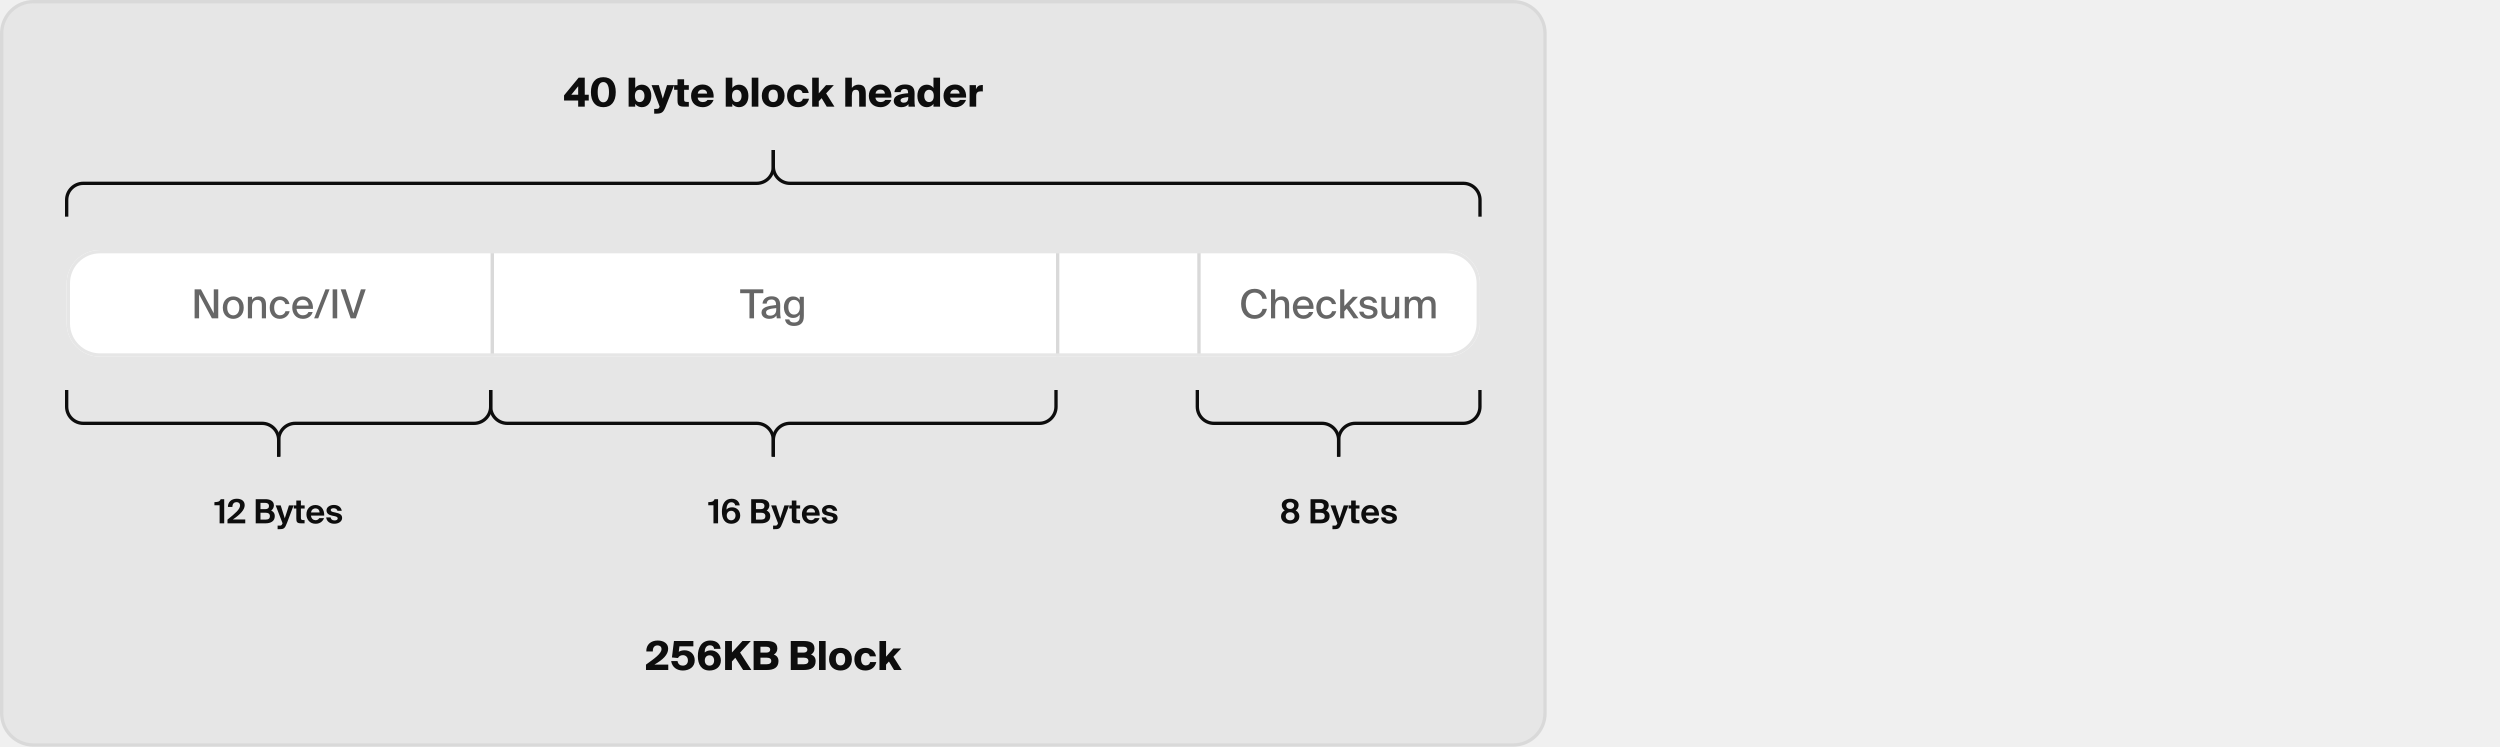
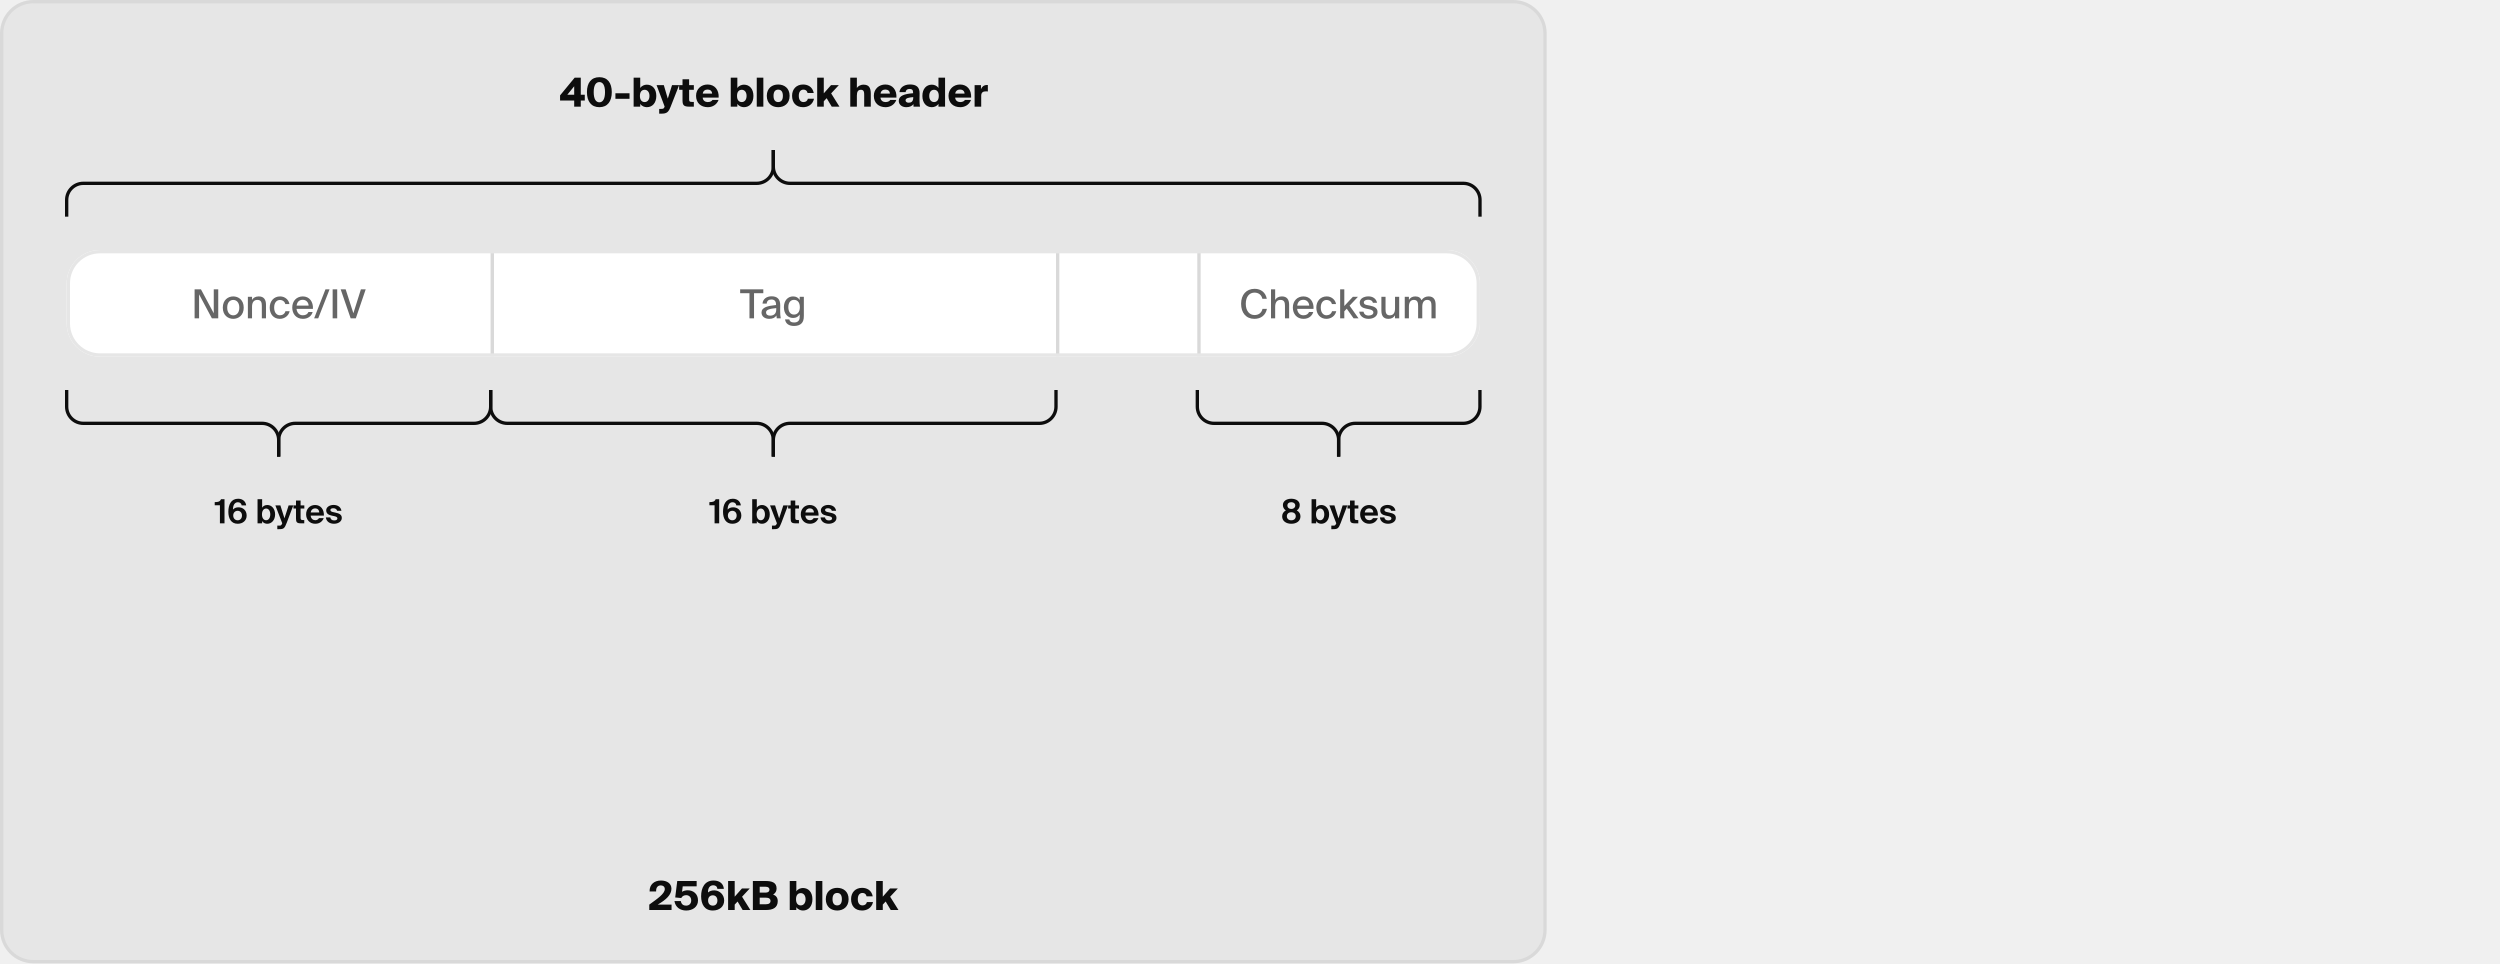
- <svg xmlns="http://www.w3.org/2000/svg" width="750" height="224" viewBox="0 0 750 224" fill="none">
-   <path d="M10 0.5H454C459.247 0.5 463.5 4.753 463.5 10V214C463.5 219.247 459.247 223.5 454 223.5H10C4.753 223.5 0.5 219.247 0.5 214V10L0.513 9.511C0.767 4.491 4.917 0.5 10 0.5Z" fill="#FAFAFA" />
-   <path d="M10 0.5H454C459.247 0.5 463.5 4.753 463.5 10V214C463.5 219.247 459.247 223.5 454 223.5H10C4.753 223.5 0.5 219.247 0.5 214V10L0.513 9.511C0.767 4.491 4.917 0.5 10 0.5Z" fill="#E6E6E6" />
-   <path d="M10 0.5H454C459.247 0.5 463.5 4.753 463.5 10V214C463.5 219.247 459.247 223.5 454 223.5H10C4.753 223.5 0.5 219.247 0.5 214V10L0.513 9.511C0.767 4.491 4.917 0.5 10 0.5Z" stroke="#D9D9D9" />
-   <g clip-path="url(#clip0_10207_6563)">
-     <path d="M173.449 25.88L171.385 28.424H173.449V25.88ZM176.629 28.424V30.164H175.429V32H173.449V30.164H169.213V28.616L173.593 23.3H175.429V28.424H176.629ZM181.007 32.156C178.559 32.156 177.275 30.416 177.275 27.632C177.275 24.86 178.559 23.156 181.007 23.156C183.443 23.156 184.727 24.86 184.727 27.632C184.727 30.416 183.443 32.156 181.007 32.156ZM181.007 30.692C182.015 30.692 182.699 29.744 182.699 27.632C182.699 25.532 182.015 24.62 181.007 24.62C179.987 24.62 179.303 25.532 179.303 27.632C179.303 29.744 179.987 30.692 181.007 30.692ZM191.899 26.936C191.119 26.936 190.471 27.44 190.471 28.772C190.471 30.104 191.119 30.62 191.899 30.62C192.691 30.62 193.339 29.972 193.339 28.772C193.339 27.572 192.691 26.936 191.899 26.936ZM190.567 23.3V26.42C190.987 25.712 191.851 25.4 192.547 25.4C194.215 25.4 195.391 26.66 195.391 28.772C195.391 30.884 194.215 32.156 192.547 32.156C191.851 32.156 190.987 31.844 190.567 31.136V32H188.587V23.3H190.567ZM196.889 34.1H196.253V32.672H196.649C197.465 32.672 197.633 32.612 197.825 32.132L197.885 31.964L195.473 25.544H197.645L198.833 29.588L200.105 25.544H202.229L199.697 32C199.049 33.644 198.569 34.1 196.889 34.1ZM203.254 25.544V23.78H205.234V25.544H206.65V26.948H205.234V29.84C205.234 30.452 205.426 30.572 206.086 30.572H206.65V32H205.39C203.794 32 203.254 31.688 203.254 30.188V26.948H202.234V25.544H203.254ZM212.248 29.972H214.072C213.496 31.496 212.14 32.156 210.856 32.156C208.756 32.156 207.316 30.884 207.316 28.736C207.316 26.672 208.888 25.352 210.772 25.352C212.92 25.352 214.228 26.972 214.096 29.276H209.308C209.368 30.188 210.076 30.62 210.796 30.62C211.552 30.62 212.02 30.356 212.248 29.972ZM210.772 26.864C210.064 26.864 209.44 27.224 209.332 28.076H212.128C212.092 27.26 211.528 26.864 210.772 26.864ZM221.032 26.936C220.252 26.936 219.604 27.44 219.604 28.772C219.604 30.104 220.252 30.62 221.032 30.62C221.824 30.62 222.472 29.972 222.472 28.772C222.472 27.572 221.824 26.936 221.032 26.936ZM219.7 23.3V26.42C220.12 25.712 220.984 25.4 221.68 25.4C223.348 25.4 224.524 26.66 224.524 28.772C224.524 30.884 223.348 32.156 221.68 32.156C220.984 32.156 220.12 31.844 219.7 31.136V32H217.72V23.3H219.7ZM227.504 23.3V32H225.524V23.3H227.504ZM231.959 26.888C231.179 26.888 230.555 27.368 230.555 28.748C230.555 30.104 231.155 30.62 231.959 30.62C232.763 30.62 233.363 30.104 233.363 28.748C233.363 27.368 232.739 26.888 231.959 26.888ZM231.959 25.352C233.747 25.352 235.379 26.408 235.379 28.748C235.379 31.088 233.747 32.156 231.959 32.156C230.171 32.156 228.539 31.088 228.539 28.748C228.539 26.408 230.171 25.352 231.959 25.352ZM239.421 25.352C240.765 25.352 242.241 25.964 242.625 27.908H240.777C240.597 27.152 240.129 26.888 239.541 26.888C238.833 26.888 238.137 27.368 238.137 28.748C238.137 30.152 238.833 30.62 239.541 30.62C240.273 30.62 240.717 30.236 240.861 29.624H242.709C242.265 31.544 240.717 32.156 239.421 32.156C237.297 32.156 236.121 30.788 236.121 28.736C236.121 26.684 237.465 25.352 239.421 25.352ZM243.653 23.3H245.633V28.004L247.805 25.544H250.145L247.841 28.016L250.337 32H248.021L246.497 29.456L245.633 30.38V32H243.653V23.3ZM255.559 23.3V26.396C255.847 25.916 256.543 25.4 257.563 25.4C259.219 25.4 259.735 26.372 259.735 28.124V32H257.755V28.616C257.755 27.692 257.731 26.936 256.771 26.936C255.919 26.936 255.559 27.488 255.559 28.688V32H253.579V23.3H255.559ZM265.58 29.972H267.404C266.828 31.496 265.472 32.156 264.188 32.156C262.088 32.156 260.648 30.884 260.648 28.736C260.648 26.672 262.22 25.352 264.104 25.352C266.252 25.352 267.56 26.972 267.428 29.276H262.64C262.7 30.188 263.408 30.62 264.128 30.62C264.884 30.62 265.352 30.356 265.58 29.972ZM264.104 26.864C263.396 26.864 262.772 27.224 262.664 28.076H265.46C265.424 27.26 264.86 26.864 264.104 26.864ZM272.422 27.968V27.716C272.422 26.948 272.05 26.684 271.33 26.684C270.694 26.684 270.262 27.008 270.178 27.632H268.33C268.426 26.42 269.578 25.34 271.498 25.34C273.358 25.34 274.414 26.096 274.378 28.052L274.354 29.456V30.128C274.354 30.836 274.402 31.592 274.498 32H272.554L272.53 31.22C272.05 31.904 271.282 32.156 270.358 32.156C269.134 32.156 268.126 31.436 268.126 30.26C268.126 28.676 269.914 28.16 272.422 27.968ZM272.47 29.288V29.132C271.09 29.264 270.166 29.42 270.166 30.116C270.166 30.536 270.562 30.812 271.078 30.812C271.87 30.812 272.47 30.476 272.47 29.288ZM280.038 23.3H282.018V32H280.038V31.136C279.618 31.844 278.754 32.156 278.058 32.156C276.39 32.156 275.214 30.884 275.214 28.772C275.214 26.66 276.39 25.4 278.058 25.4C278.754 25.4 279.618 25.712 280.038 26.42V23.3ZM278.706 26.936C277.914 26.936 277.266 27.572 277.266 28.772C277.266 29.972 277.914 30.62 278.706 30.62C279.486 30.62 280.134 30.104 280.134 28.772C280.134 27.44 279.486 26.936 278.706 26.936ZM287.986 29.972H289.81C289.234 31.496 287.878 32.156 286.594 32.156C284.494 32.156 283.054 30.884 283.054 28.736C283.054 26.672 284.626 25.352 286.51 25.352C288.658 25.352 289.966 26.972 289.834 29.276H285.046C285.106 30.188 285.814 30.62 286.534 30.62C287.29 30.62 287.758 30.356 287.986 29.972ZM286.51 26.864C285.802 26.864 285.178 27.224 285.07 28.076H287.866C287.83 27.26 287.266 26.864 286.51 26.864ZM294.852 25.508V27.44C294.624 27.404 294.492 27.404 294.312 27.404C293.352 27.404 292.86 27.752 292.86 28.76V32H290.88V25.544H292.788V26.768C293.088 26 293.628 25.532 294.552 25.496H294.696C294.756 25.496 294.804 25.496 294.852 25.508Z" fill="#0D0D0D" />
+ <svg xmlns="http://www.w3.org/2000/svg" width="750" height="289" viewBox="0 0 750 289" fill="none">
+   <path d="M10 0.5H454C459.247 0.5 463.5 4.753 463.5 10V279C463.5 284.247 459.247 288.5 454 288.5H10C4.753 288.5 0.5 284.247 0.5 279V10C0.5 4.753 4.753 0.5 10 0.5Z" fill="#FAFAFA" />
+   <path d="M10 0.5H454C459.247 0.5 463.5 4.753 463.5 10V279C463.5 284.247 459.247 288.5 454 288.5H10C4.753 288.5 0.5 284.247 0.5 279V10C0.5 4.753 4.753 0.5 10 0.5Z" fill="#E6E6E6" />
+   <path d="M10 0.5H454C459.247 0.5 463.5 4.753 463.5 10V279C463.5 284.247 459.247 288.5 454 288.5H10C4.753 288.5 0.5 284.247 0.5 279V10C0.5 4.753 4.753 0.5 10 0.5Z" stroke="#D9D9D9" />
+   <g clip-path="url(#clip0_10215_21602)">
+     <path d="M172.256 25.88L170.192 28.424H172.256V25.88ZM175.436 28.424V30.164H174.236V32H172.256V30.164H168.02V28.616L172.4 23.3H174.236V28.424H175.436ZM179.814 32.156C177.366 32.156 176.082 30.416 176.082 27.632C176.082 24.86 177.366 23.156 179.814 23.156C182.25 23.156 183.534 24.86 183.534 27.632C183.534 30.416 182.25 32.156 179.814 32.156ZM179.814 30.692C180.822 30.692 181.506 29.744 181.506 27.632C181.506 25.532 180.822 24.62 179.814 24.62C178.794 24.62 178.11 25.532 178.11 27.632C178.11 29.744 178.794 30.692 179.814 30.692ZM188.859 29.648H184.623V27.98H188.859V29.648ZM193.401 26.936C192.621 26.936 191.973 27.44 191.973 28.772C191.973 30.104 192.621 30.62 193.401 30.62C194.193 30.62 194.841 29.972 194.841 28.772C194.841 27.572 194.193 26.936 193.401 26.936ZM192.069 23.3V26.42C192.489 25.712 193.353 25.4 194.049 25.4C195.717 25.4 196.893 26.66 196.893 28.772C196.893 30.884 195.717 32.156 194.049 32.156C193.353 32.156 192.489 31.844 192.069 31.136V32H190.089V23.3H192.069ZM198.391 34.1H197.755V32.672H198.151C198.967 32.672 199.135 32.612 199.327 32.132L199.387 31.964L196.975 25.544H199.147L200.335 29.588L201.607 25.544H203.731L201.199 32C200.551 33.644 200.071 34.1 198.391 34.1ZM204.756 25.544V23.78H206.736V25.544H208.152V26.948H206.736V29.84C206.736 30.452 206.928 30.572 207.588 30.572H208.152V32H206.892C205.296 32 204.756 31.688 204.756 30.188V26.948H203.736V25.544H204.756ZM213.75 29.972H215.574C214.998 31.496 213.642 32.156 212.358 32.156C210.258 32.156 208.818 30.884 208.818 28.736C208.818 26.672 210.39 25.352 212.274 25.352C214.422 25.352 215.73 26.972 215.598 29.276H210.81C210.87 30.188 211.578 30.62 212.298 30.62C213.054 30.62 213.522 30.356 213.75 29.972ZM212.274 26.864C211.566 26.864 210.942 27.224 210.834 28.076H213.63C213.594 27.26 213.03 26.864 212.274 26.864ZM222.534 26.936C221.754 26.936 221.106 27.44 221.106 28.772C221.106 30.104 221.754 30.62 222.534 30.62C223.326 30.62 223.974 29.972 223.974 28.772C223.974 27.572 223.326 26.936 222.534 26.936ZM221.202 23.3V26.42C221.622 25.712 222.486 25.4 223.182 25.4C224.85 25.4 226.026 26.66 226.026 28.772C226.026 30.884 224.85 32.156 223.182 32.156C222.486 32.156 221.622 31.844 221.202 31.136V32H219.222V23.3H221.202ZM229.006 23.3V32H227.026V23.3H229.006ZM233.461 26.888C232.681 26.888 232.057 27.368 232.057 28.748C232.057 30.104 232.657 30.62 233.461 30.62C234.265 30.62 234.865 30.104 234.865 28.748C234.865 27.368 234.241 26.888 233.461 26.888ZM233.461 25.352C235.249 25.352 236.881 26.408 236.881 28.748C236.881 31.088 235.249 32.156 233.461 32.156C231.673 32.156 230.041 31.088 230.041 28.748C230.041 26.408 231.673 25.352 233.461 25.352ZM240.923 25.352C242.267 25.352 243.743 25.964 244.127 27.908H242.279C242.099 27.152 241.631 26.888 241.043 26.888C240.335 26.888 239.639 27.368 239.639 28.748C239.639 30.152 240.335 30.62 241.043 30.62C241.775 30.62 242.219 30.236 242.363 29.624H244.211C243.767 31.544 242.219 32.156 240.923 32.156C238.799 32.156 237.623 30.788 237.623 28.736C237.623 26.684 238.967 25.352 240.923 25.352ZM245.155 23.3H247.135V28.004L249.307 25.544H251.647L249.343 28.016L251.839 32H249.523L247.999 29.456L247.135 30.38V32H245.155V23.3ZM257.061 23.3V26.396C257.349 25.916 258.045 25.4 259.065 25.4C260.721 25.4 261.237 26.372 261.237 28.124V32H259.257V28.616C259.257 27.692 259.233 26.936 258.273 26.936C257.421 26.936 257.061 27.488 257.061 28.688V32H255.081V23.3H257.061ZM267.082 29.972H268.906C268.33 31.496 266.974 32.156 265.69 32.156C263.59 32.156 262.15 30.884 262.15 28.736C262.15 26.672 263.722 25.352 265.606 25.352C267.754 25.352 269.062 26.972 268.93 29.276H264.142C264.202 30.188 264.91 30.62 265.63 30.62C266.386 30.62 266.854 30.356 267.082 29.972ZM265.606 26.864C264.898 26.864 264.274 27.224 264.166 28.076H266.962C266.926 27.26 266.362 26.864 265.606 26.864ZM273.924 27.968V27.716C273.924 26.948 273.552 26.684 272.832 26.684C272.196 26.684 271.764 27.008 271.68 27.632H269.832C269.928 26.42 271.08 25.34 273 25.34C274.86 25.34 275.916 26.096 275.88 28.052L275.856 29.456V30.128C275.856 30.836 275.904 31.592 276 32H274.056L274.032 31.22C273.552 31.904 272.784 32.156 271.86 32.156C270.636 32.156 269.628 31.436 269.628 30.26C269.628 28.676 271.416 28.16 273.924 27.968ZM273.972 29.288V29.132C272.592 29.264 271.668 29.42 271.668 30.116C271.668 30.536 272.064 30.812 272.58 30.812C273.372 30.812 273.972 30.476 273.972 29.288ZM281.54 23.3H283.52V32H281.54V31.136C281.12 31.844 280.256 32.156 279.56 32.156C277.892 32.156 276.716 30.884 276.716 28.772C276.716 26.66 277.892 25.4 279.56 25.4C280.256 25.4 281.12 25.712 281.54 26.42V23.3ZM280.208 26.936C279.416 26.936 278.768 27.572 278.768 28.772C278.768 29.972 279.416 30.62 280.208 30.62C280.988 30.62 281.636 30.104 281.636 28.772C281.636 27.44 280.988 26.936 280.208 26.936ZM289.488 29.972H291.312C290.736 31.496 289.38 32.156 288.096 32.156C285.996 32.156 284.556 30.884 284.556 28.736C284.556 26.672 286.128 25.352 288.012 25.352C290.16 25.352 291.468 26.972 291.336 29.276H286.548C286.608 30.188 287.316 30.62 288.036 30.62C288.792 30.62 289.26 30.356 289.488 29.972ZM288.012 26.864C287.304 26.864 286.68 27.224 286.572 28.076H289.368C289.332 27.26 288.768 26.864 288.012 26.864ZM296.354 25.508V27.44C296.126 27.404 295.994 27.404 295.814 27.404C294.854 27.404 294.362 27.752 294.362 28.76V32H292.382V25.544H294.29V26.768C294.59 26 295.13 25.532 296.054 25.496H296.198C296.258 25.496 296.306 25.496 296.354 25.508Z" fill="#0D0D0D" />
  </g>
  <path d="M444 65V60C444 57.239 441.761 55 439 55L237 55C234.239 55 232 52.761 232 50V45" stroke="#0D0D0D" stroke-miterlimit="10" />
  <path d="M20 65V60C20 57.239 22.239 55 25 55L227 55C229.761 55 232 52.761 232 50V45" stroke="#0D0D0D" stroke-miterlimit="10" />
-   <g clip-path="url(#clip1_10207_6563)">
+   <g clip-path="url(#clip1_10215_21602)">
    <rect width="127.2" height="32" transform="translate(20 75)" fill="white" />
-     <path d="M65.474 95.5H63.566L59.726 88.3V95.5H58.382V86.8H60.29L64.13 93.988V86.8H65.474V95.5ZM68.162 92.296C68.162 93.88 69.038 94.6 69.974 94.6C70.934 94.6 71.798 93.868 71.798 92.296C71.798 90.7 70.934 89.98 69.974 89.98C69.038 89.98 68.162 90.664 68.162 92.296ZM69.974 88.924C71.51 88.924 73.118 89.956 73.118 92.296C73.118 94.624 71.51 95.656 69.974 95.656C68.45 95.656 66.842 94.624 66.842 92.296C66.842 89.956 68.45 88.924 69.974 88.924ZM75.611 89.044V89.98C75.983 89.344 76.631 88.924 77.639 88.924C79.199 88.924 79.799 89.932 79.799 91.432V95.5H78.551V91.768C78.551 90.844 78.407 89.968 77.219 89.968C76.127 89.968 75.611 90.736 75.611 92.032V95.5H74.363V89.044H75.611ZM84.035 88.924C85.511 88.924 86.639 89.968 86.832 91.228H85.584C85.451 90.496 84.791 89.992 83.975 89.992C83.076 89.992 82.248 90.7 82.248 92.272C82.248 93.868 83.076 94.588 83.975 94.588C84.779 94.588 85.451 94.12 85.632 93.352H86.891C86.627 94.708 85.379 95.656 83.951 95.656C82.079 95.656 80.915 94.24 80.915 92.284C80.915 90.376 82.127 88.924 84.035 88.924ZM90.845 94.588C91.757 94.588 92.261 94.216 92.537 93.604H93.797C93.509 94.672 92.525 95.656 90.893 95.656C88.817 95.656 87.677 94.132 87.677 92.26C87.677 90.256 89.021 88.924 90.857 88.924C92.849 88.924 94.013 90.556 93.881 92.656H88.961C89.093 93.856 89.825 94.588 90.845 94.588ZM90.845 89.944C89.873 89.944 89.165 90.436 88.985 91.672H92.585C92.549 90.724 91.865 89.944 90.845 89.944ZM95.466 95.5H94.242L97.638 86.8H98.874L95.466 95.5ZM101.164 86.8V95.5H99.796V86.8H101.164ZM102.201 86.8H103.701L106.017 93.976L108.273 86.8H109.713L106.749 95.5H105.201L102.201 86.8Z" fill="#666666" />
-     <mask id="path-9-inside-1_10207_6563" fill="white">
-       <path d="M147.199 75H316.799V107H147.199V75Z" />
+     <path d="M65.472 95.5H63.564L59.724 88.3V95.5H58.38V86.8H60.288L64.128 93.988V86.8H65.472V95.5ZM68.16 92.296C68.16 93.88 69.036 94.6 69.972 94.6C70.932 94.6 71.796 93.868 71.796 92.296C71.796 90.7 70.932 89.98 69.972 89.98C69.036 89.98 68.16 90.664 68.16 92.296ZM69.972 88.924C71.508 88.924 73.116 89.956 73.116 92.296C73.116 94.624 71.508 95.656 69.972 95.656C68.448 95.656 66.84 94.624 66.84 92.296C66.84 89.956 68.448 88.924 69.972 88.924ZM75.609 89.044V89.98C75.981 89.344 76.629 88.924 77.638 88.924C79.198 88.924 79.797 89.932 79.797 91.432V95.5H78.549V91.768C78.549 90.844 78.406 89.968 77.218 89.968C76.126 89.968 75.609 90.736 75.609 92.032V95.5H74.362V89.044H75.609ZM84.034 88.924C85.51 88.924 86.638 89.968 86.83 91.228H85.582C85.45 90.496 84.79 89.992 83.974 89.992C83.074 89.992 82.246 90.7 82.246 92.272C82.246 93.868 83.074 94.588 83.974 94.588C84.778 94.588 85.45 94.12 85.63 93.352H86.89C86.626 94.708 85.378 95.656 83.95 95.656C82.078 95.656 80.914 94.24 80.914 92.284C80.914 90.376 82.126 88.924 84.034 88.924ZM90.843 94.588C91.755 94.588 92.259 94.216 92.535 93.604H93.795C93.507 94.672 92.523 95.656 90.891 95.656C88.815 95.656 87.675 94.132 87.675 92.26C87.675 90.256 89.019 88.924 90.855 88.924C92.847 88.924 94.011 90.556 93.879 92.656H88.959C89.091 93.856 89.823 94.588 90.843 94.588ZM90.843 89.944C89.871 89.944 89.163 90.436 88.983 91.672H92.583C92.547 90.724 91.863 89.944 90.843 89.944ZM95.464 95.5H94.24L97.636 86.8H98.872L95.464 95.5ZM101.162 86.8V95.5H99.794V86.8H101.162ZM102.199 86.8H103.699L106.015 93.976L108.271 86.8H109.711L106.747 95.5H105.199L102.199 86.8Z" fill="#666666" />
+     <mask id="path-9-inside-1_10215_21602" fill="white">
+       <path d="M147.2 75H316.8V107H147.2V75Z" />
    </mask>
-     <path d="M147.199 75H316.799V107H147.199V75Z" fill="white" />
-     <path d="M147.199 107H148.199V75H147.199H146.199V107H147.199Z" fill="#D9D9D9" mask="url(#path-9-inside-1_10207_6563)" />
+     <path d="M147.2 75H316.8V107H147.2V75Z" fill="white" />
+     <path d="M147.2 107H148.2V75H147.2H146.2V107H147.2Z" fill="#D9D9D9" mask="url(#path-9-inside-1_10215_21602)" />
    <path d="M224.841 95.5V87.964H222.045V86.8H228.993V87.964H226.209V95.5H224.841ZM232.87 92.896V92.428C230.866 92.62 229.81 92.908 229.81 93.736C229.81 94.324 230.266 94.696 231.034 94.696C232.054 94.696 232.87 94.18 232.87 92.896ZM230.758 95.656C229.45 95.656 228.454 94.936 228.454 93.76C228.454 92.188 230.314 91.756 232.81 91.504V91.372C232.81 90.232 232.21 89.848 231.418 89.848C230.554 89.848 230.062 90.28 230.014 91.084H228.754C228.85 89.704 229.99 88.888 231.466 88.888C233.134 88.888 234.082 89.692 234.07 91.624C234.07 91.78 234.046 92.896 234.046 93.172C234.046 94.144 234.106 94.924 234.226 95.5H233.026C232.978 95.248 232.954 95.068 232.918 94.648C232.534 95.308 231.814 95.656 230.758 95.656ZM239.907 89.992V89.044H241.155V94.744C241.155 95.932 240.903 96.568 240.459 97.012C239.967 97.528 239.199 97.792 238.203 97.792C236.751 97.792 235.707 97.168 235.503 95.812H236.787C236.919 96.4 237.279 96.748 238.227 96.748C238.815 96.748 239.247 96.592 239.523 96.28C239.775 96.004 239.907 95.68 239.907 95.008V94.324C239.511 94.996 238.875 95.392 237.915 95.392C236.415 95.392 235.167 94.216 235.167 92.152C235.167 90.1 236.415 88.924 237.915 88.924C238.875 88.924 239.511 89.32 239.907 89.992ZM239.955 92.152C239.955 90.616 239.163 89.956 238.203 89.956C237.159 89.956 236.499 90.76 236.499 92.152C236.499 93.556 237.159 94.372 238.203 94.372C239.163 94.372 239.955 93.688 239.955 92.152Z" fill="#666666" />
-     <mask id="path-12-inside-2_10207_6563" fill="white">
-       <path d="M316.801 75H359.201V107H316.801V75Z" />
+     <mask id="path-12-inside-2_10215_21602" fill="white">
+       <path d="M316.8 75H359.2V107H316.8V75Z" />
    </mask>
-     <path d="M316.801 75H359.201V107H316.801V75Z" fill="white" />
-     <path d="M316.801 107H317.801V75H316.801H315.801V107H316.801Z" fill="#D9D9D9" mask="url(#path-12-inside-2_10207_6563)" />
-     <mask id="path-14-inside-3_10207_6563" fill="white">
-       <path d="M359.199 75H443.979V107H359.199V75Z" />
+     <path d="M316.8 75H359.2V107H316.8V75Z" fill="white" />
+     <path d="M316.8 107H317.8V75H316.8H315.8V107H316.8Z" fill="#D9D9D9" mask="url(#path-12-inside-2_10215_21602)" />
+     <mask id="path-14-inside-3_10215_21602" fill="white">
+       <path d="M359.2 75H443.98V107H359.2V75Z" />
    </mask>
-     <path d="M359.199 75H443.979V107H359.199V75Z" fill="white" />
-     <path d="M359.199 107H360.199V75H359.199H358.199V107H359.199Z" fill="#D9D9D9" mask="url(#path-14-inside-3_10207_6563)" />
+     <path d="M359.2 75H443.98V107H359.2V75Z" fill="white" />
+     <path d="M359.2 107H360.2V75H359.2H358.2V107H359.2Z" fill="#D9D9D9" mask="url(#path-14-inside-3_10215_21602)" />
    <path d="M378.75 92.668H380.07C379.686 94.588 378.258 95.656 376.314 95.656C373.794 95.656 372.33 93.808 372.33 91.132C372.33 88.408 373.902 86.644 376.398 86.644C378.258 86.644 379.686 87.724 380.034 89.632H378.714C378.438 88.492 377.622 87.784 376.338 87.784C374.862 87.784 373.734 88.96 373.734 91.132C373.734 93.28 374.85 94.516 376.35 94.516C377.646 94.516 378.474 93.82 378.75 92.668ZM382.549 86.8V89.98C382.921 89.344 383.569 88.924 384.577 88.924C386.137 88.924 386.737 89.932 386.737 91.432V95.5H385.489V91.768C385.489 90.844 385.345 89.968 384.157 89.968C383.065 89.968 382.549 90.736 382.549 92.032V95.5H381.301V86.8H382.549ZM391.021 94.588C391.933 94.588 392.437 94.216 392.713 93.604H393.973C393.685 94.672 392.701 95.656 391.069 95.656C388.993 95.656 387.853 94.132 387.853 92.26C387.853 90.256 389.197 88.924 391.033 88.924C393.025 88.924 394.189 90.556 394.057 92.656H389.137C389.269 93.856 390.001 94.588 391.021 94.588ZM391.021 89.944C390.049 89.944 389.341 90.436 389.161 91.672H392.761C392.725 90.724 392.041 89.944 391.021 89.944ZM398.016 88.924C399.492 88.924 400.62 89.968 400.812 91.228H399.564C399.432 90.496 398.772 89.992 397.956 89.992C397.056 89.992 396.228 90.7 396.228 92.272C396.228 93.868 397.056 94.588 397.956 94.588C398.76 94.588 399.432 94.12 399.612 93.352H400.872C400.608 94.708 399.36 95.656 397.932 95.656C396.06 95.656 394.896 94.24 394.896 92.284C394.896 90.376 396.108 88.924 398.016 88.924ZM402.043 86.8H403.291V91.804L405.859 89.044H407.383L404.875 91.708L407.563 95.5H406.075L404.023 92.608L403.291 93.388V95.5H402.043V86.8ZM413.115 90.844H411.879C411.699 90.172 411.147 89.92 410.415 89.92C409.803 89.92 409.143 90.172 409.143 90.7C409.143 91.18 409.455 91.372 410.043 91.504L410.967 91.684C412.179 91.936 413.259 92.332 413.259 93.604C413.259 94.912 412.035 95.656 410.547 95.656C408.903 95.656 407.919 94.708 407.763 93.496H409.035C409.215 94.228 409.671 94.66 410.583 94.66C411.399 94.66 412.011 94.324 412.011 93.748C412.011 93.16 411.447 92.908 410.775 92.776L409.803 92.584C408.831 92.392 407.919 91.972 407.919 90.748C407.919 89.608 409.131 88.912 410.535 88.912C411.843 88.912 412.863 89.596 413.115 90.844ZM418.496 95.5V94.588C418.124 95.248 417.5 95.656 416.528 95.656C415.004 95.656 414.416 94.72 414.416 93.148V89.044H415.664V92.812C415.664 93.736 415.82 94.6 416.948 94.6C418.004 94.6 418.508 93.832 418.508 92.548V89.044H419.756V95.5H418.496ZM422.674 92.032V95.5H421.426V89.044H422.674V89.98C423.046 89.344 423.658 88.924 424.582 88.924C425.59 88.924 426.166 89.344 426.454 90.064C426.994 89.248 427.738 88.924 428.59 88.924C430.102 88.924 430.69 89.932 430.69 91.432V95.5H429.442V91.768C429.442 90.844 429.286 89.968 428.17 89.968C427.174 89.968 426.682 90.736 426.682 92.032V95.5H425.434V91.768C425.434 90.844 425.278 89.968 424.162 89.968C423.154 89.968 422.674 90.736 422.674 92.032Z" fill="#666666" />
  </g>
  <rect x="20.5" y="75.5" width="422.98" height="31" rx="9.5" stroke="#E6E6E6" />
  <path d="M20 117V122C20 124.761 22.239 127 25 127H78.6C81.361 127 83.6 129.239 83.6 132V137" stroke="#0D0D0D" stroke-miterlimit="10" />
-   <path d="M147.199 117V122C147.199 124.761 144.961 127 142.199 127H88.599C85.838 127 83.599 129.239 83.599 132V137" stroke="#0D0D0D" stroke-miterlimit="10" />
-   <path d="M147.199 117V122C147.199 124.761 149.438 127 152.199 127H226.999C229.761 127 231.999 129.239 231.999 132V137" stroke="#0D0D0D" stroke-miterlimit="10" />
-   <path d="M316.801 117V122C316.801 124.761 314.562 127 311.801 127H237.001C234.239 127 232.001 129.239 232.001 132V137" stroke="#0D0D0D" stroke-miterlimit="10" />
-   <path d="M359.199 117V122C359.199 124.761 361.438 127 364.199 127H396.589C399.351 127 401.589 129.239 401.589 132V137" stroke="#0D0D0D" stroke-miterlimit="10" />
+   <path d="M147.2 117V122C147.2 124.761 144.962 127 142.2 127H88.6C85.839 127 83.6 129.239 83.6 132V137" stroke="#0D0D0D" stroke-miterlimit="10" />
+   <path d="M147.2 117V122C147.2 124.761 149.439 127 152.2 127H227C229.762 127 232 129.239 232 132V137" stroke="#0D0D0D" stroke-miterlimit="10" />
+   <path d="M316.8 117V122C316.8 124.761 314.561 127 311.8 127H237C234.238 127 232 129.239 232 132V137" stroke="#0D0D0D" stroke-miterlimit="10" />
+   <path d="M359.2 117V122C359.2 124.761 361.439 127 364.2 127H396.59C399.352 127 401.59 129.239 401.59 132V137" stroke="#0D0D0D" stroke-miterlimit="10" />
  <path d="M443.98 117V122C443.98 124.761 441.742 127 438.98 127H406.59C403.829 127 401.59 129.239 401.59 132V137" stroke="#0D0D0D" stroke-miterlimit="10" />
-   <g clip-path="url(#clip2_10207_6563)">
-     <path d="M67.264 157H65.884V151.58H64.324V150.64C65.364 150.61 65.874 150.54 66.214 149.75H67.264V157ZM71.026 149.62C72.476 149.62 73.406 150.3 73.406 151.57C73.406 152.92 72.086 154.35 69.856 155.84H73.576V157H68.246V155.88C70.576 154.01 72.016 152.79 72.016 151.64C72.016 151 71.626 150.64 70.946 150.64C70.336 150.64 69.716 151.01 69.716 152.09H68.376C68.346 150.6 69.426 149.62 71.026 149.62ZM76.713 157V149.75H79.532C80.802 149.75 82.172 150.15 82.172 151.64C82.172 152.32 81.722 152.93 81.353 153.17C81.912 153.44 82.433 153.86 82.433 154.86C82.433 156.42 81.142 157 79.653 157H76.713ZM78.142 153.82V155.88H79.722C80.562 155.88 80.972 155.53 80.972 154.86C80.972 154.18 80.552 153.82 79.662 153.82H78.142ZM78.142 150.87V152.74H79.623C80.302 152.74 80.703 152.42 80.703 151.78C80.703 151.21 80.293 150.87 79.623 150.87H78.142ZM83.863 158.75H83.283V157.69H83.803C84.263 157.69 84.463 157.7 84.703 157.13L84.763 156.98L82.703 151.62H84.213L85.433 155.5L86.683 151.62H88.083L86.113 156.84C85.473 158.51 85.203 158.75 83.863 158.75ZM88.894 151.62V150.16H90.274V151.62H91.394V152.57H90.274V155.35C90.274 155.9 90.464 156.01 90.954 156.01H91.374V157H90.364C89.124 157 88.894 156.62 88.894 155.55V152.57H88.134V151.62H88.894ZM97.268 154.69H93.298C93.378 155.61 93.998 156.06 94.658 156.06C95.088 156.06 95.508 155.91 95.788 155.44H97.208C96.918 156.24 96.138 157.13 94.668 157.13C92.938 157.13 91.928 155.84 91.928 154.29C91.928 152.69 93.038 151.5 94.628 151.5C96.288 151.5 97.318 152.79 97.268 154.69ZM94.618 152.51C94.098 152.51 93.428 152.83 93.318 153.74H95.868C95.838 152.83 95.198 152.51 94.618 152.51ZM102.526 153.24H101.236C101.126 152.79 100.726 152.47 100.086 152.47C99.576 152.47 99.216 152.66 99.216 152.99C99.216 153.28 99.426 153.5 99.936 153.61L100.656 153.77C101.726 154.01 102.636 154.28 102.636 155.39C102.636 156.47 101.526 157.13 100.306 157.13C98.986 157.13 97.986 156.45 97.856 155.22H99.186C99.266 155.74 99.626 156.13 100.346 156.13C100.946 156.13 101.316 155.91 101.316 155.52C101.316 155.12 100.906 154.97 100.436 154.86L99.636 154.69C98.626 154.48 97.956 154.06 97.956 153.08C97.956 152.12 98.996 151.48 100.156 151.48C101.276 151.48 102.336 152 102.526 153.24Z" fill="#0D0D0D" />
-     <path d="M215.419 157H214.039V151.58H212.479V150.64C213.519 150.61 214.029 150.54 214.369 149.75H215.419V157ZM218.03 154.65C218.03 155.52 218.6 156.09 219.36 156.09C220.11 156.09 220.66 155.53 220.66 154.65C220.66 153.8 220.11 153.24 219.36 153.24C218.6 153.24 218.03 153.8 218.03 154.65ZM219.42 150.67C218.5 150.67 217.95 151.52 217.95 152.88C218.26 152.49 218.84 152.19 219.6 152.19C220.94 152.19 222.06 153.1 222.06 154.67C222.06 156.16 220.93 157.13 219.36 157.13C217.42 157.13 216.57 155.57 216.57 153.54C216.57 151.46 217.34 149.62 219.51 149.62C221.09 149.62 221.83 150.69 221.91 151.62H220.56C220.49 151.02 220.02 150.67 219.42 150.67ZM225.355 157V149.75H228.175C229.445 149.75 230.815 150.15 230.815 151.64C230.815 152.32 230.365 152.93 229.995 153.17C230.555 153.44 231.075 153.86 231.075 154.86C231.075 156.42 229.785 157 228.295 157H225.355ZM226.785 153.82V155.88H228.365C229.205 155.88 229.615 155.53 229.615 154.86C229.615 154.18 229.195 153.82 228.305 153.82H226.785ZM226.785 150.87V152.74H228.265C228.945 152.74 229.345 152.42 229.345 151.78C229.345 151.21 228.935 150.87 228.265 150.87H226.785ZM232.506 158.75H231.926V157.69H232.446C232.906 157.69 233.106 157.7 233.346 157.13L233.406 156.98L231.346 151.62H232.856L234.076 155.5L235.326 151.62H236.726L234.756 156.84C234.116 158.51 233.846 158.75 232.506 158.75ZM237.537 151.62V150.16H238.917V151.62H240.037V152.57H238.917V155.35C238.917 155.9 239.107 156.01 239.597 156.01H240.017V157H239.007C237.767 157 237.537 156.62 237.537 155.55V152.57H236.777V151.62H237.537ZM245.911 154.69H241.941C242.021 155.61 242.641 156.06 243.301 156.06C243.731 156.06 244.151 155.91 244.431 155.44H245.851C245.561 156.24 244.781 157.13 243.311 157.13C241.581 157.13 240.571 155.84 240.571 154.29C240.571 152.69 241.681 151.5 243.271 151.5C244.931 151.5 245.961 152.79 245.911 154.69ZM243.261 152.51C242.741 152.51 242.071 152.83 241.961 153.74H244.511C244.481 152.83 243.841 152.51 243.261 152.51ZM251.169 153.24H249.879C249.769 152.79 249.369 152.47 248.729 152.47C248.219 152.47 247.859 152.66 247.859 152.99C247.859 153.28 248.069 153.5 248.579 153.61L249.299 153.77C250.369 154.01 251.279 154.28 251.279 155.39C251.279 156.47 250.169 157.13 248.949 157.13C247.629 157.13 246.629 156.45 246.499 155.22H247.829C247.909 155.74 248.269 156.13 248.989 156.13C249.589 156.13 249.959 155.91 249.959 155.52C249.959 155.12 249.549 154.97 249.079 154.86L248.279 154.69C247.269 154.48 246.599 154.06 246.599 153.08C246.599 152.12 247.639 151.48 248.799 151.48C249.919 151.48 250.979 152 251.169 153.24Z" fill="#0D0D0D" />
-     <path d="M387.051 149.62C388.591 149.62 389.581 150.41 389.581 151.48C389.581 152.13 389.331 152.73 388.701 153.12C389.511 153.59 389.801 154.22 389.801 154.93C389.801 156.34 388.591 157.13 387.051 157.13C385.531 157.13 384.311 156.34 384.311 154.93C384.311 154.22 384.611 153.57 385.421 153.12C384.821 152.77 384.531 152.13 384.531 151.49C384.531 150.41 385.531 149.62 387.051 149.62ZM387.051 153.68C386.241 153.68 385.721 154.15 385.721 154.87C385.721 155.59 386.241 156.09 387.051 156.09C387.881 156.09 388.391 155.59 388.391 154.87C388.391 154.15 387.881 153.68 387.051 153.68ZM388.241 151.65C388.241 151.05 387.771 150.66 387.051 150.66C386.331 150.66 385.871 151.05 385.871 151.65C385.871 152.25 386.331 152.69 387.051 152.69C387.771 152.69 388.241 152.25 388.241 151.65ZM393.163 157V149.75H395.983C397.253 149.75 398.623 150.15 398.623 151.64C398.623 152.32 398.173 152.93 397.803 153.17C398.363 153.44 398.883 153.86 398.883 154.86C398.883 156.42 397.593 157 396.103 157H393.163ZM394.593 153.82V155.88H396.173C397.013 155.88 397.423 155.53 397.423 154.86C397.423 154.18 397.003 153.82 396.113 153.82H394.593ZM394.593 150.87V152.74H396.073C396.753 152.74 397.153 152.42 397.153 151.78C397.153 151.21 396.743 150.87 396.073 150.87H394.593ZM400.313 158.75H399.733V157.69H400.253C400.713 157.69 400.913 157.7 401.153 157.13L401.213 156.98L399.153 151.62H400.663L401.883 155.5L403.133 151.62H404.533L402.563 156.84C401.923 158.51 401.653 158.75 400.313 158.75ZM405.344 151.62V150.16H406.724V151.62H407.844V152.57H406.724V155.35C406.724 155.9 406.914 156.01 407.404 156.01H407.824V157H406.814C405.574 157 405.344 156.62 405.344 155.55V152.57H404.584V151.62H405.344ZM413.718 154.69H409.748C409.828 155.61 410.448 156.06 411.108 156.06C411.538 156.06 411.958 155.91 412.238 155.44H413.658C413.368 156.24 412.588 157.13 411.118 157.13C409.388 157.13 408.378 155.84 408.378 154.29C408.378 152.69 409.488 151.5 411.078 151.5C412.738 151.5 413.768 152.79 413.718 154.69ZM411.068 152.51C410.548 152.51 409.878 152.83 409.768 153.74H412.318C412.288 152.83 411.648 152.51 411.068 152.51ZM418.976 153.24H417.686C417.576 152.79 417.176 152.47 416.536 152.47C416.026 152.47 415.666 152.66 415.666 152.99C415.666 153.28 415.876 153.5 416.386 153.61L417.106 153.77C418.176 154.01 419.086 154.28 419.086 155.39C419.086 156.47 417.976 157.13 416.756 157.13C415.436 157.13 414.436 156.45 414.306 155.22H415.636C415.716 155.74 416.076 156.13 416.796 156.13C417.396 156.13 417.766 155.91 417.766 155.52C417.766 155.12 417.356 154.97 416.886 154.86L416.086 154.69C415.076 154.48 414.406 154.06 414.406 153.08C414.406 152.12 415.446 151.48 416.606 151.48C417.726 151.48 418.786 152 418.976 153.24Z" fill="#0D0D0D" />
+   <g clip-path="url(#clip2_10215_21602)">
+     <path d="M67.355 157H65.975V151.58H64.415V150.64C65.455 150.61 65.965 150.54 66.305 149.75H67.355V157ZM69.966 154.65C69.966 155.52 70.536 156.09 71.296 156.09C72.046 156.09 72.596 155.53 72.596 154.65C72.596 153.8 72.046 153.24 71.296 153.24C70.536 153.24 69.966 153.8 69.966 154.65ZM71.356 150.67C70.436 150.67 69.886 151.52 69.886 152.88C70.196 152.49 70.776 152.19 71.536 152.19C72.876 152.19 73.996 153.1 73.996 154.67C73.996 156.16 72.866 157.13 71.296 157.13C69.356 157.13 68.506 155.57 68.506 153.54C68.506 151.46 69.276 149.62 71.446 149.62C73.026 149.62 73.766 150.69 73.846 151.62H72.496C72.426 151.02 71.956 150.67 71.356 150.67ZM79.852 156.07C80.572 156.07 81.082 155.37 81.082 154.32C81.082 153.27 80.572 152.56 79.852 152.56C79.092 152.56 78.592 153.23 78.592 154.31C78.592 155.42 79.092 156.07 79.852 156.07ZM78.642 157H77.262V149.75H78.642V152.31C78.932 151.8 79.512 151.5 80.192 151.5C81.492 151.5 82.532 152.62 82.532 154.31C82.532 156.03 81.472 157.13 80.192 157.13C79.632 157.13 78.992 156.92 78.642 156.32V157ZM83.768 158.75H83.188V157.69H83.708C84.168 157.69 84.368 157.7 84.608 157.13L84.668 156.98L82.608 151.62H84.118L85.338 155.5L86.588 151.62H87.988L86.018 156.84C85.378 158.51 85.108 158.75 83.768 158.75ZM88.799 151.62V150.16H90.179V151.62H91.299V152.57H90.179V155.35C90.179 155.9 90.369 156.01 90.859 156.01H91.279V157H90.269C89.029 157 88.799 156.62 88.799 155.55V152.57H88.039V151.62H88.799ZM97.174 154.69H93.204C93.284 155.61 93.903 156.06 94.564 156.06C94.993 156.06 95.413 155.91 95.694 155.44H97.114C96.823 156.24 96.043 157.13 94.573 157.13C92.844 157.13 91.834 155.84 91.834 154.29C91.834 152.69 92.944 151.5 94.534 151.5C96.194 151.5 97.224 152.79 97.174 154.69ZM94.523 152.51C94.004 152.51 93.334 152.83 93.224 153.74H95.773C95.743 152.83 95.103 152.51 94.523 152.51ZM102.431 153.24H101.141C101.031 152.79 100.631 152.47 99.991 152.47C99.481 152.47 99.121 152.66 99.121 152.99C99.121 153.28 99.331 153.5 99.841 153.61L100.561 153.77C101.631 154.01 102.541 154.28 102.541 155.39C102.541 156.47 101.431 157.13 100.211 157.13C98.891 157.13 97.891 156.45 97.761 155.22H99.091C99.171 155.74 99.531 156.13 100.251 156.13C100.851 156.13 101.221 155.91 101.221 155.52C101.221 155.12 100.811 154.97 100.341 154.86L99.541 154.69C98.531 154.48 97.861 154.06 97.861 153.08C97.861 152.12 98.901 151.48 100.061 151.48C101.181 151.48 102.241 152 102.431 153.24Z" fill="#0D0D0D" />
+     <path d="M215.755 157H214.375V151.58H212.815V150.64C213.855 150.61 214.365 150.54 214.705 149.75H215.755V157ZM218.367 154.65C218.367 155.52 218.937 156.09 219.697 156.09C220.447 156.09 220.997 155.53 220.997 154.65C220.997 153.8 220.447 153.24 219.697 153.24C218.937 153.24 218.367 153.8 218.367 154.65ZM219.757 150.67C218.837 150.67 218.287 151.52 218.287 152.88C218.597 152.49 219.177 152.19 219.937 152.19C221.277 152.19 222.397 153.1 222.397 154.67C222.397 156.16 221.267 157.13 219.697 157.13C217.757 157.13 216.907 155.57 216.907 153.54C216.907 151.46 217.677 149.62 219.847 149.62C221.427 149.62 222.167 150.69 222.247 151.62H220.897C220.827 151.02 220.357 150.67 219.757 150.67ZM228.252 156.07C228.972 156.07 229.482 155.37 229.482 154.32C229.482 153.27 228.972 152.56 228.252 152.56C227.492 152.56 226.992 153.23 226.992 154.31C226.992 155.42 227.492 156.07 228.252 156.07ZM227.042 157H225.662V149.75H227.042V152.31C227.332 151.8 227.912 151.5 228.592 151.5C229.892 151.5 230.932 152.62 230.932 154.31C230.932 156.03 229.872 157.13 228.592 157.13C228.032 157.13 227.392 156.92 227.042 156.32V157ZM232.169 158.75H231.589V157.69H232.109C232.569 157.69 232.769 157.7 233.009 157.13L233.069 156.98L231.009 151.62H232.519L233.739 155.5L234.989 151.62H236.389L234.419 156.84C233.779 158.51 233.509 158.75 232.169 158.75ZM237.2 151.62V150.16H238.58V151.62H239.7V152.57H238.58V155.35C238.58 155.9 238.77 156.01 239.26 156.01H239.68V157H238.67C237.43 157 237.2 156.62 237.2 155.55V152.57H236.44V151.62H237.2ZM245.574 154.69H241.604C241.684 155.61 242.304 156.06 242.964 156.06C243.394 156.06 243.814 155.91 244.094 155.44H245.514C245.224 156.24 244.444 157.13 242.974 157.13C241.244 157.13 240.234 155.84 240.234 154.29C240.234 152.69 241.344 151.5 242.934 151.5C244.594 151.5 245.624 152.79 245.574 154.69ZM242.924 152.51C242.404 152.51 241.734 152.83 241.624 153.74H244.174C244.144 152.83 243.504 152.51 242.924 152.51ZM250.832 153.24H249.542C249.432 152.79 249.032 152.47 248.392 152.47C247.882 152.47 247.522 152.66 247.522 152.99C247.522 153.28 247.732 153.5 248.242 153.61L248.962 153.77C250.032 154.01 250.942 154.28 250.942 155.39C250.942 156.47 249.832 157.13 248.612 157.13C247.292 157.13 246.292 156.45 246.162 155.22H247.492C247.572 155.74 247.932 156.13 248.652 156.13C249.252 156.13 249.622 155.91 249.622 155.52C249.622 155.12 249.212 154.97 248.742 154.86L247.942 154.69C246.932 154.48 246.262 154.06 246.262 153.08C246.262 152.12 247.302 151.48 248.462 151.48C249.582 151.48 250.642 152 250.832 153.24Z" fill="#0D0D0D" />
+     <path d="M387.388 149.62C388.928 149.62 389.918 150.41 389.918 151.48C389.918 152.13 389.668 152.73 389.038 153.12C389.848 153.59 390.138 154.22 390.138 154.93C390.138 156.34 388.928 157.13 387.388 157.13C385.868 157.13 384.648 156.34 384.648 154.93C384.648 154.22 384.948 153.57 385.758 153.12C385.158 152.77 384.868 152.13 384.868 151.49C384.868 150.41 385.868 149.62 387.388 149.62ZM387.388 153.68C386.578 153.68 386.058 154.15 386.058 154.87C386.058 155.59 386.578 156.09 387.388 156.09C388.218 156.09 388.728 155.59 388.728 154.87C388.728 154.15 388.218 153.68 387.388 153.68ZM388.578 151.65C388.578 151.05 388.108 150.66 387.388 150.66C386.668 150.66 386.208 151.05 386.208 151.65C386.208 152.25 386.668 152.69 387.388 152.69C388.108 152.69 388.578 152.25 388.578 151.65ZM396.06 156.07C396.78 156.07 397.29 155.37 397.29 154.32C397.29 153.27 396.78 152.56 396.06 152.56C395.3 152.56 394.8 153.23 394.8 154.31C394.8 155.42 395.3 156.07 396.06 156.07ZM394.85 157H393.47V149.75H394.85V152.31C395.14 151.8 395.72 151.5 396.4 151.5C397.7 151.5 398.74 152.62 398.74 154.31C398.74 156.03 397.68 157.13 396.4 157.13C395.84 157.13 395.2 156.92 394.85 156.32V157ZM399.976 158.75H399.396V157.69H399.916C400.376 157.69 400.576 157.7 400.816 157.13L400.876 156.98L398.816 151.62H400.326L401.546 155.5L402.796 151.62H404.196L402.226 156.84C401.586 158.51 401.316 158.75 399.976 158.75ZM405.007 151.62V150.16H406.387V151.62H407.507V152.57H406.387V155.35C406.387 155.9 406.577 156.01 407.067 156.01H407.487V157H406.477C405.237 157 405.007 156.62 405.007 155.55V152.57H404.247V151.62H405.007ZM413.381 154.69H409.411C409.491 155.61 410.111 156.06 410.771 156.06C411.201 156.06 411.621 155.91 411.901 155.44H413.321C413.031 156.24 412.251 157.13 410.781 157.13C409.051 157.13 408.041 155.84 408.041 154.29C408.041 152.69 409.151 151.5 410.741 151.5C412.401 151.5 413.431 152.79 413.381 154.69ZM410.731 152.51C410.211 152.51 409.541 152.83 409.431 153.74H411.981C411.951 152.83 411.311 152.51 410.731 152.51ZM418.639 153.24H417.349C417.239 152.79 416.839 152.47 416.199 152.47C415.689 152.47 415.329 152.66 415.329 152.99C415.329 153.28 415.539 153.5 416.049 153.61L416.769 153.77C417.839 154.01 418.749 154.28 418.749 155.39C418.749 156.47 417.639 157.13 416.419 157.13C415.099 157.13 414.099 156.45 413.969 155.22H415.299C415.379 155.74 415.739 156.13 416.459 156.13C417.059 156.13 417.429 155.91 417.429 155.52C417.429 155.12 417.019 154.97 416.549 154.86L415.749 154.69C414.739 154.48 414.069 154.06 414.069 153.08C414.069 152.12 415.109 151.48 416.269 151.48C417.389 151.48 418.449 152 418.639 153.24Z" fill="#0D0D0D" />
  </g>
-   <path d="M197.301 192.156C199.125 192.156 200.445 193.056 200.445 194.604C200.445 196.428 198.885 197.904 196.317 199.38H200.481V201H193.797V199.38C196.137 197.676 198.453 196.152 198.453 194.724C198.453 193.968 197.901 193.62 197.241 193.62C196.545 193.62 195.789 194.04 195.849 195.432H193.893C193.833 193.368 195.285 192.156 197.301 192.156ZM204.842 199.692C205.718 199.692 206.378 199.14 206.378 198.132C206.378 197.064 205.646 196.548 204.878 196.548C204.194 196.548 203.69 196.848 203.39 197.412L201.578 197.232L202.19 192.3H208.01V193.908H203.834L203.63 195.54C204.05 195.252 204.746 195.084 205.358 195.084C206.93 195.084 208.418 196.104 208.418 198.12C208.418 200.112 206.774 201.156 204.866 201.156C203.066 201.156 201.638 200.172 201.35 198.324H203.258C203.438 199.332 204.074 199.692 204.842 199.692ZM211.441 198.144C211.441 199.092 211.993 199.692 212.857 199.692C213.721 199.692 214.237 199.092 214.237 198.144C214.237 197.232 213.721 196.596 212.857 196.596C211.993 196.596 211.441 197.184 211.441 198.144ZM212.977 193.584C212.065 193.584 211.381 194.268 211.417 195.744C211.849 195.36 212.425 195.108 213.289 195.108C214.861 195.108 216.265 196.368 216.265 198.144C216.265 199.98 214.837 201.156 212.857 201.156C210.385 201.156 209.353 199.272 209.353 196.86C209.353 194.316 210.433 192.156 213.085 192.156C215.101 192.156 216.073 193.284 216.169 194.664H214.225C214.129 193.848 213.601 193.584 212.977 193.584ZM219.58 192.3V195.744L222.736 192.3H225.244L222.028 195.768L225.412 201H222.94L220.588 197.328L219.58 198.432V201H217.528V192.3H219.58ZM226.083 201V192.3H229.875C231.783 192.3 233.199 192.732 233.199 194.556C233.199 195.36 232.839 195.948 232.167 196.368C232.983 196.656 233.547 197.268 233.547 198.324C233.547 200.28 232.143 201 230.031 201H226.083ZM228.135 197.304V199.272H230.055C230.931 199.272 231.375 198.9 231.375 198.288C231.375 197.676 230.931 197.304 230.055 197.304H228.135ZM228.135 194.028V195.78H229.947C230.667 195.78 231.063 195.432 231.063 194.892C231.063 194.352 230.667 194.028 229.947 194.028H228.135ZM237.228 201V192.3H241.02C242.928 192.3 244.344 192.732 244.344 194.556C244.344 195.36 243.984 195.948 243.312 196.368C244.128 196.656 244.692 197.268 244.692 198.324C244.692 200.28 243.288 201 241.176 201H237.228ZM239.28 197.304V199.272H241.2C242.076 199.272 242.52 198.9 242.52 198.288C242.52 197.676 242.076 197.304 241.2 197.304H239.28ZM239.28 194.028V195.78H241.092C241.812 195.78 242.208 195.432 242.208 194.892C242.208 194.352 241.812 194.028 241.092 194.028H239.28ZM247.69 192.3V201H245.71V192.3H247.69ZM252.144 195.888C251.364 195.888 250.74 196.368 250.74 197.748C250.74 199.104 251.34 199.62 252.144 199.62C252.948 199.62 253.548 199.104 253.548 197.748C253.548 196.368 252.924 195.888 252.144 195.888ZM252.144 194.352C253.932 194.352 255.564 195.408 255.564 197.748C255.564 200.088 253.932 201.156 252.144 201.156C250.356 201.156 248.724 200.088 248.724 197.748C248.724 195.408 250.356 194.352 252.144 194.352ZM259.606 194.352C260.95 194.352 262.426 194.964 262.81 196.908H260.962C260.782 196.152 260.314 195.888 259.726 195.888C259.018 195.888 258.322 196.368 258.322 197.748C258.322 199.152 259.018 199.62 259.726 199.62C260.458 199.62 260.902 199.236 261.046 198.624H262.894C262.45 200.544 260.902 201.156 259.606 201.156C257.482 201.156 256.306 199.788 256.306 197.736C256.306 195.684 257.65 194.352 259.606 194.352ZM263.839 192.3H265.819V197.004L267.991 194.544H270.331L268.027 197.016L270.523 201H268.207L266.683 198.456L265.819 199.38V201H263.839V192.3Z" fill="#0D0D0D" />
+   <path d="M198.286 264.156C200.11 264.156 201.43 265.056 201.43 266.604C201.43 268.428 199.87 269.904 197.302 271.38H201.466V273H194.782V271.38C197.122 269.676 199.438 268.152 199.438 266.724C199.438 265.968 198.886 265.62 198.226 265.62C197.53 265.62 196.774 266.04 196.834 267.432H194.878C194.818 265.368 196.27 264.156 198.286 264.156ZM205.826 271.692C206.702 271.692 207.362 271.14 207.362 270.132C207.362 269.064 206.63 268.548 205.862 268.548C205.178 268.548 204.674 268.848 204.374 269.412L202.562 269.232L203.174 264.3H208.994V265.908H204.818L204.614 267.54C205.034 267.252 205.73 267.084 206.342 267.084C207.914 267.084 209.402 268.104 209.402 270.12C209.402 272.112 207.758 273.156 205.85 273.156C204.05 273.156 202.622 272.172 202.334 270.324H204.242C204.422 271.332 205.058 271.692 205.826 271.692ZM212.425 270.144C212.425 271.092 212.977 271.692 213.841 271.692C214.705 271.692 215.221 271.092 215.221 270.144C215.221 269.232 214.705 268.596 213.841 268.596C212.977 268.596 212.425 269.184 212.425 270.144ZM213.961 265.584C213.049 265.584 212.365 266.268 212.401 267.744C212.833 267.36 213.409 267.108 214.273 267.108C215.845 267.108 217.249 268.368 217.249 270.144C217.249 271.98 215.821 273.156 213.841 273.156C211.369 273.156 210.337 271.272 210.337 268.86C210.337 266.316 211.417 264.156 214.069 264.156C216.085 264.156 217.057 265.284 217.153 266.664H215.209C215.113 265.848 214.585 265.584 213.961 265.584ZM218.429 264.3H220.409V269.004L222.581 266.544H224.921L222.617 269.016L225.113 273H222.797L221.273 270.456L220.409 271.38V273H218.429V264.3ZM225.86 273V264.3H229.652C231.56 264.3 232.976 264.732 232.976 266.556C232.976 267.36 232.616 267.948 231.944 268.368C232.76 268.656 233.324 269.268 233.324 270.324C233.324 272.28 231.92 273 229.808 273H225.86ZM227.912 269.304V271.272H229.832C230.708 271.272 231.152 270.9 231.152 270.288C231.152 269.676 230.708 269.304 229.832 269.304H227.912ZM227.912 266.028V267.78H229.724C230.444 267.78 230.84 267.432 230.84 266.892C230.84 266.352 230.444 266.028 229.724 266.028H227.912ZM240.233 267.936C239.453 267.936 238.805 268.44 238.805 269.772C238.805 271.104 239.453 271.62 240.233 271.62C241.025 271.62 241.673 270.972 241.673 269.772C241.673 268.572 241.025 267.936 240.233 267.936ZM238.901 264.3V267.42C239.321 266.712 240.185 266.4 240.881 266.4C242.549 266.4 243.725 267.66 243.725 269.772C243.725 271.884 242.549 273.156 240.881 273.156C240.185 273.156 239.321 272.844 238.901 272.136V273H236.921V264.3H238.901ZM246.706 264.3V273H244.726V264.3H246.706ZM251.16 267.888C250.38 267.888 249.756 268.368 249.756 269.748C249.756 271.104 250.356 271.62 251.16 271.62C251.964 271.62 252.564 271.104 252.564 269.748C252.564 268.368 251.94 267.888 251.16 267.888ZM251.16 266.352C252.948 266.352 254.58 267.408 254.58 269.748C254.58 272.088 252.948 273.156 251.16 273.156C249.372 273.156 247.74 272.088 247.74 269.748C247.74 267.408 249.372 266.352 251.16 266.352ZM258.622 266.352C259.966 266.352 261.442 266.964 261.826 268.908H259.978C259.798 268.152 259.33 267.888 258.742 267.888C258.034 267.888 257.338 268.368 257.338 269.748C257.338 271.152 258.034 271.62 258.742 271.62C259.474 271.62 259.918 271.236 260.062 270.624H261.91C261.466 272.544 259.918 273.156 258.622 273.156C256.498 273.156 255.322 271.788 255.322 269.736C255.322 267.684 256.666 266.352 258.622 266.352ZM262.854 264.3H264.834V269.004L267.006 266.544H269.346L267.042 269.016L269.538 273H267.222L265.698 270.456L264.834 271.38V273H262.854V264.3Z" fill="#0D0D0D" />
  <defs>
-     <clipPath id="clip0_10207_6563">
+     <clipPath id="clip0_10215_21602">
      <rect x="20" y="20" width="424" height="15" rx="7.5" fill="white" />
    </clipPath>
-     <clipPath id="clip1_10207_6563">
+     <clipPath id="clip1_10215_21602">
      <rect x="20" y="75" width="423.98" height="32" rx="10" fill="white" />
    </clipPath>
-     <clipPath id="clip2_10207_6563">
+     <clipPath id="clip2_10215_21602">
      <rect x="20" y="147" width="424" height="12" rx="6" fill="white" />
    </clipPath>
  </defs>
</svg>
